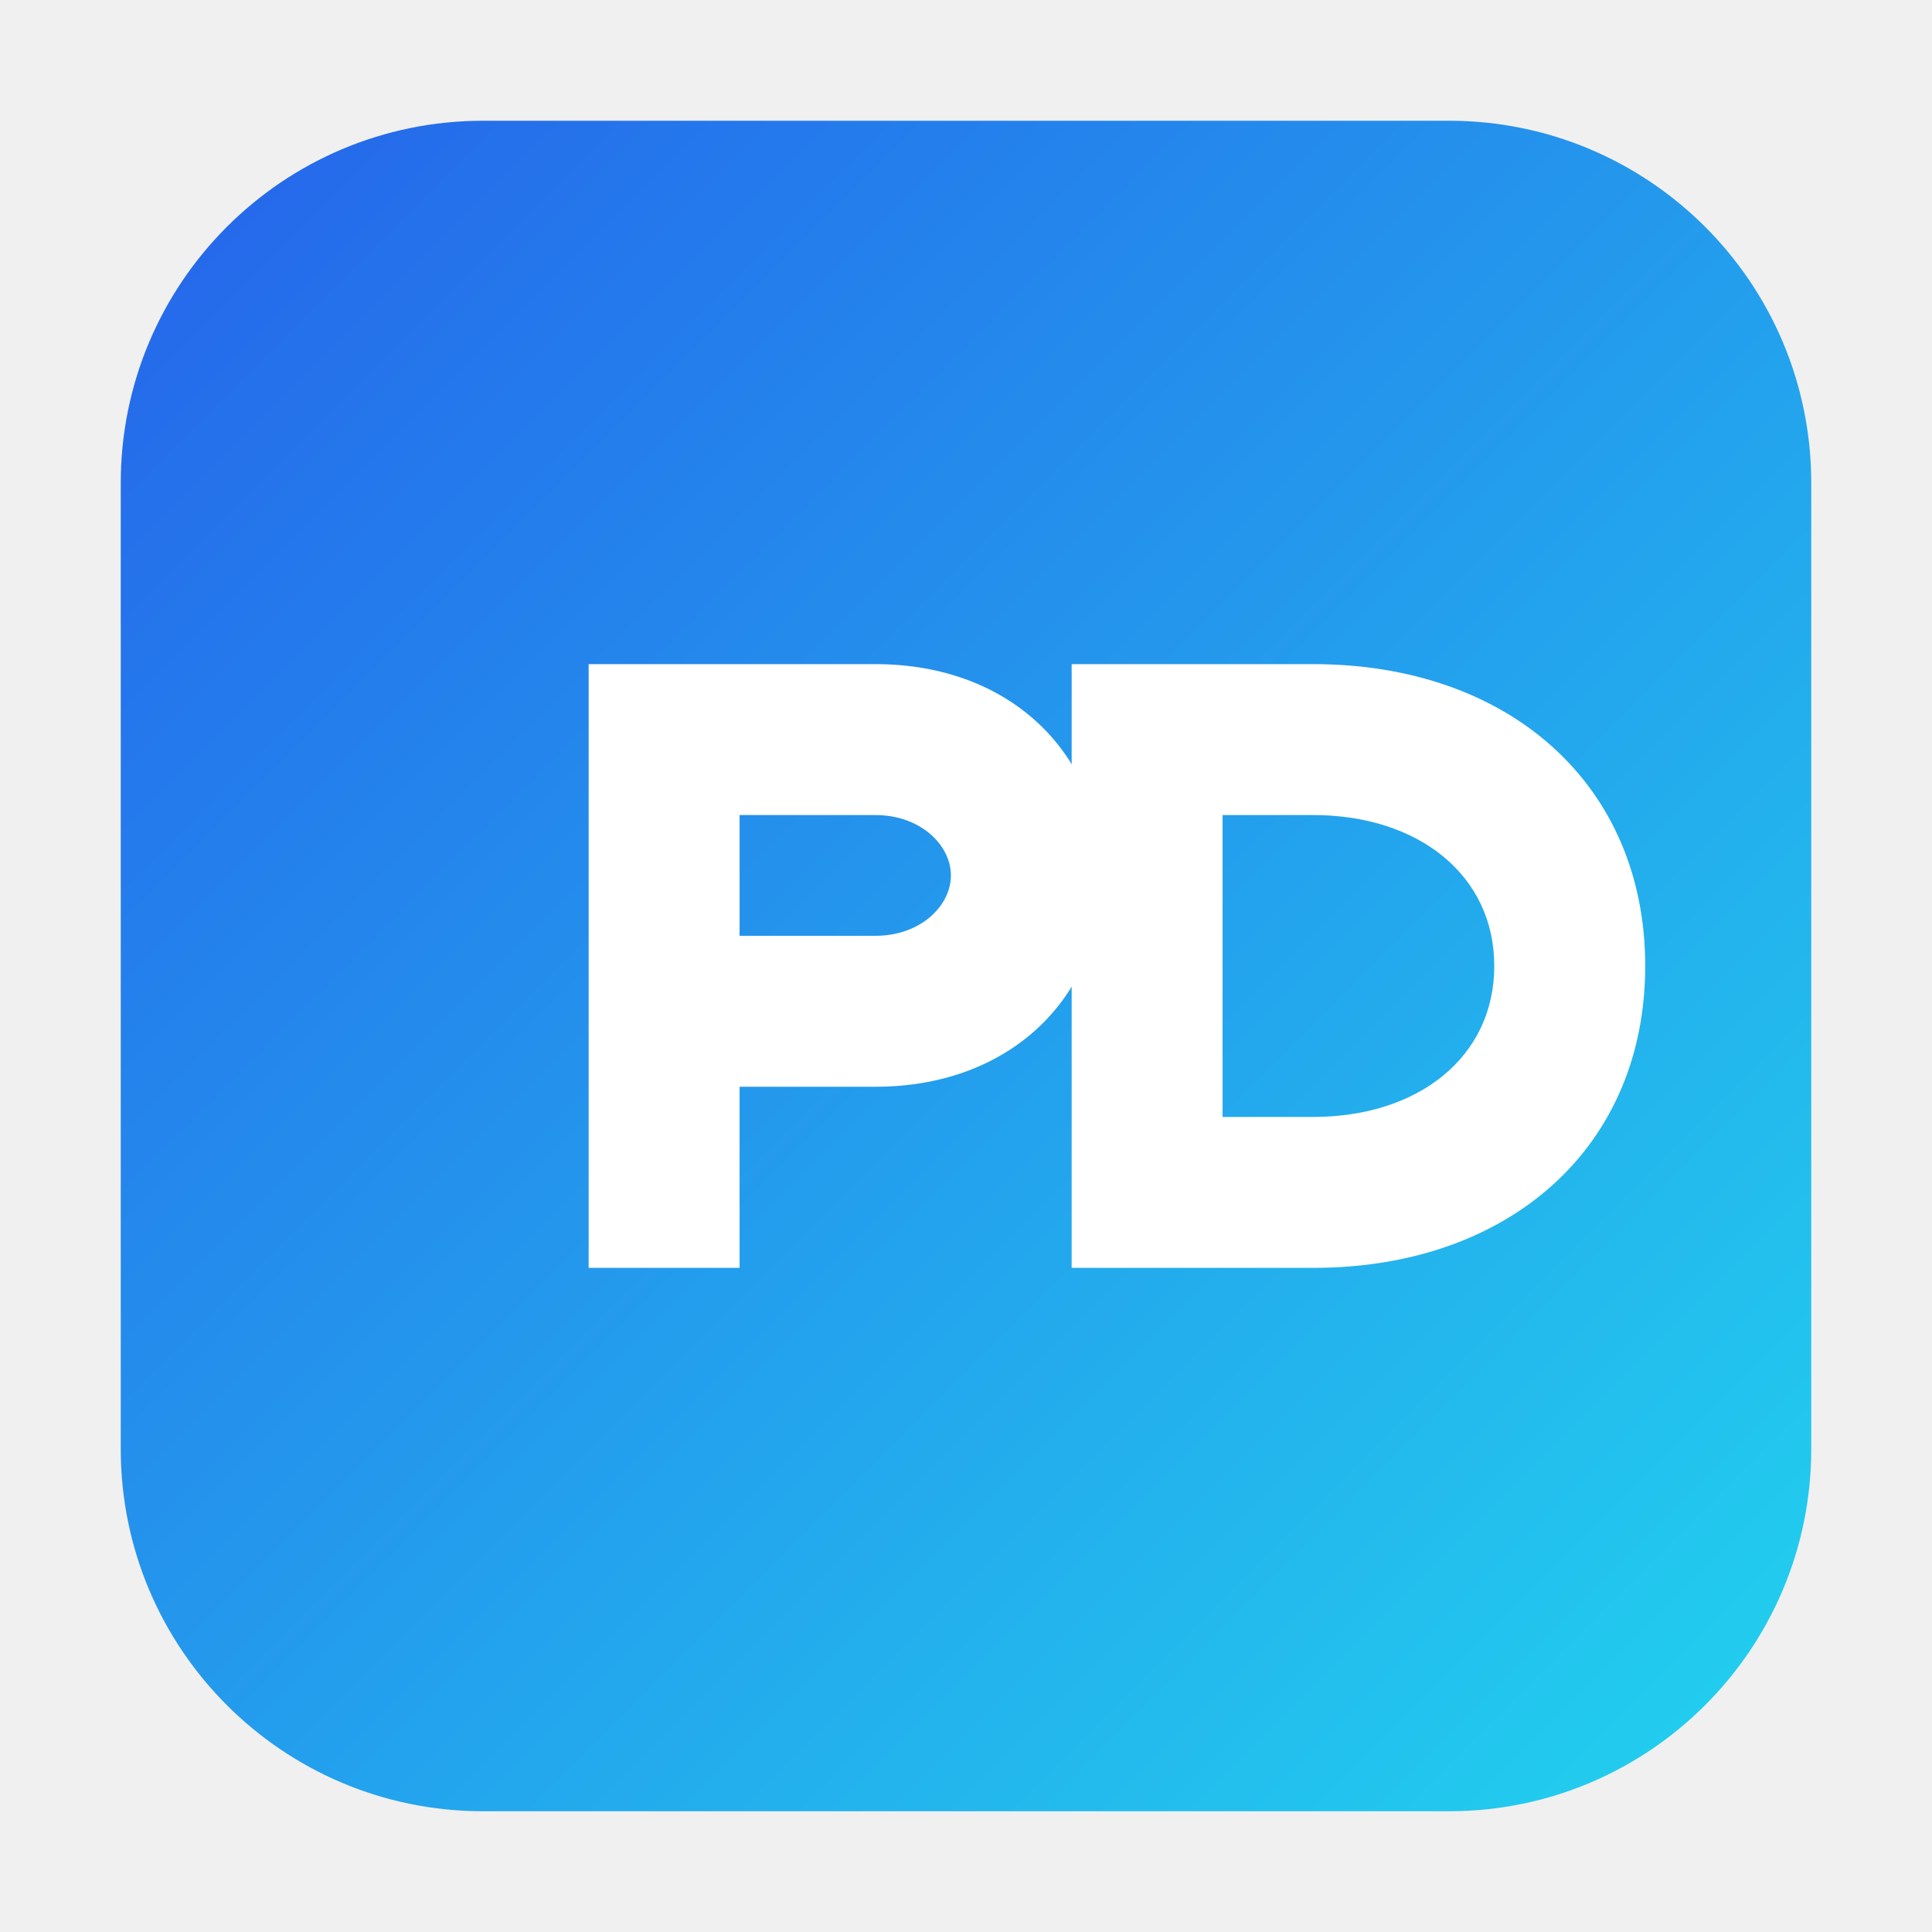
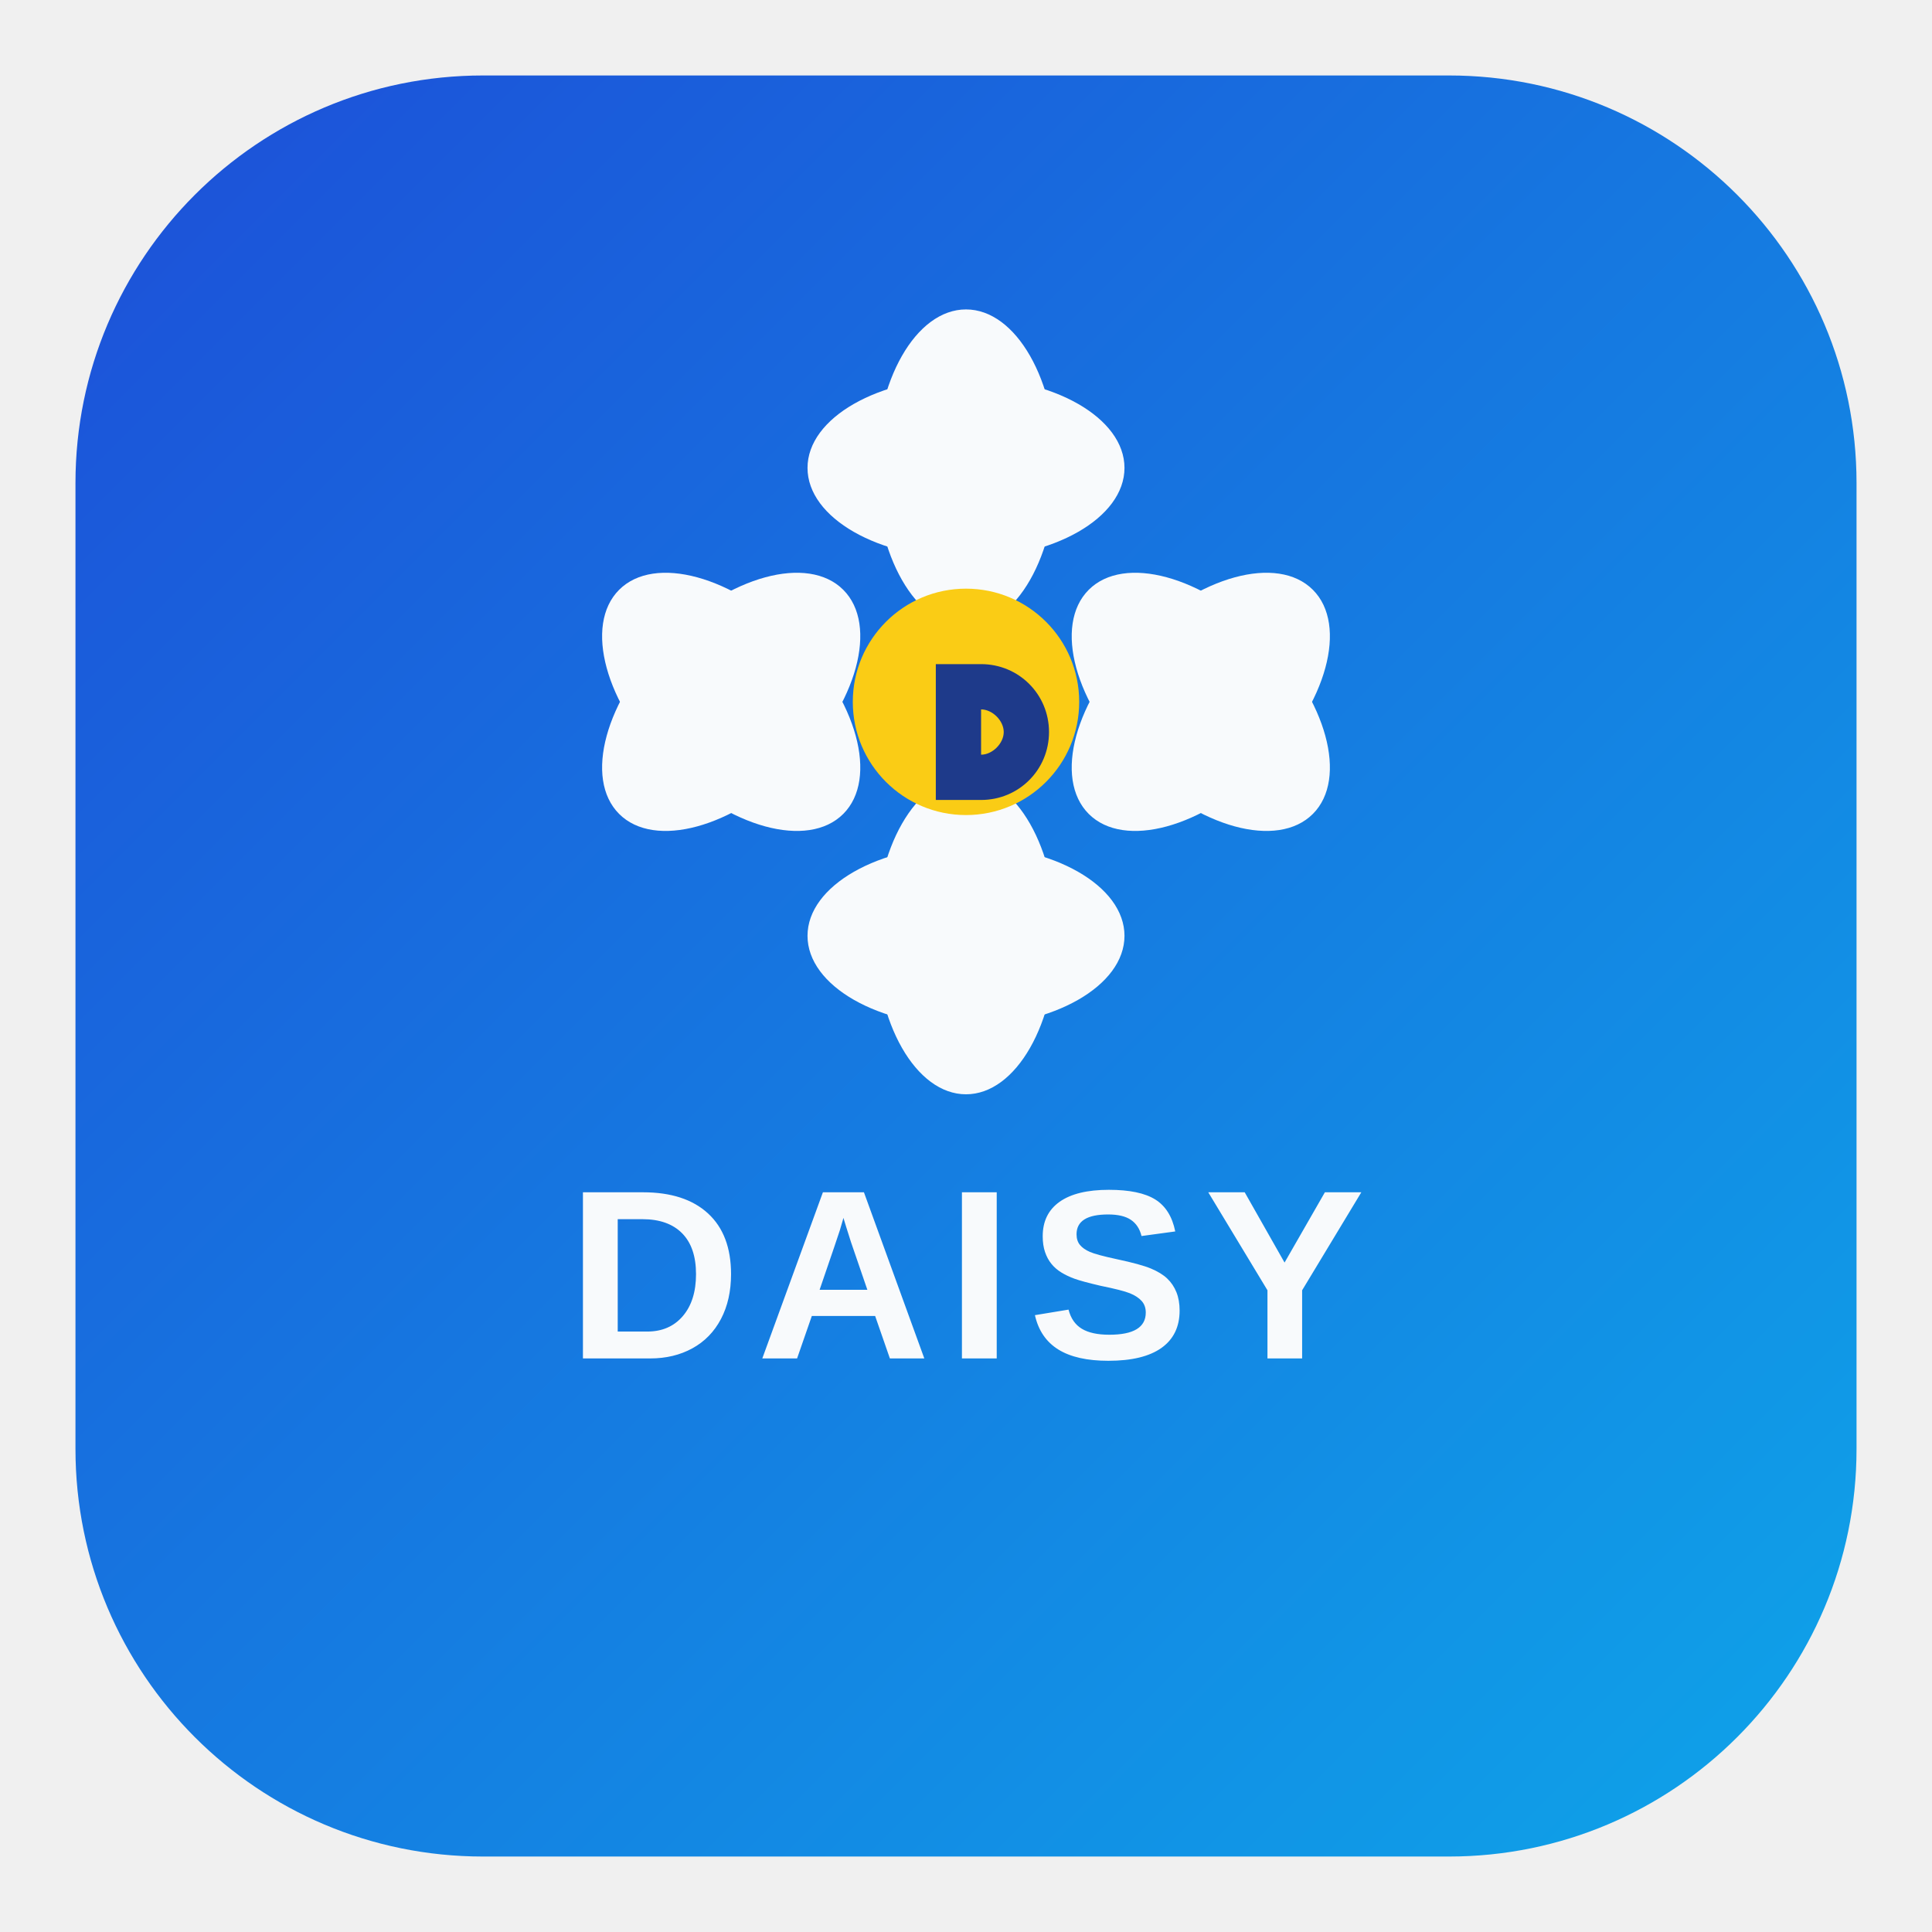
- <svg xmlns="http://www.w3.org/2000/svg" width="256" height="256" viewBox="0 0 256 256" fill="none">
+ <svg xmlns="http://www.w3.org/2000/svg" width="512" height="512" viewBox="0 0 512 512" fill="none">
  <defs>
-     <linearGradient id="dasGradient" x1="0" y1="0" x2="1" y2="1">
-       <stop offset="0%" stop-color="#2563eb" />
-       <stop offset="100%" stop-color="#22d3ee" />
+     <linearGradient id="bg" x1="0" y1="0" x2="1" y2="1">
+       <stop offset="0%" stop-color="#1D4ED8" />
+       <stop offset="100%" stop-color="#0EA5E9" />
    </linearGradient>
  </defs>
-   <rect x="16" y="16" width="224" height="224" rx="48" fill="url(#dasGradient)" />
-   <path d="M78 168V88h38c18 0 30 12 30 28 0 16-12 28-30 28H98v24H78zm20-44h18c6 0 10-4 10-8s-4-8-10-8H98v16z" fill="white" />
-   <path d="M142 168V88h32c26 0 44 16 44 40s-18 40-44 40h-32zm20-20h12c14 0 24-8 24-20s-10-20-24-20h-12v40z" fill="white" />
+   <rect x="20" y="20" width="472" height="472" rx="108" fill="url(#bg)" />
+   <g transform="translate(256,186)">
+     <ellipse cx="0" cy="-62" rx="24" ry="42" fill="#F8FAFC" />
+     <ellipse cx="44" cy="-44" rx="24" ry="42" transform="rotate(45)" fill="#F8FAFC" />
+     <ellipse cx="62" cy="0" rx="24" ry="42" transform="rotate(90)" fill="#F8FAFC" />
+     <ellipse cx="44" cy="44" rx="24" ry="42" transform="rotate(135)" fill="#F8FAFC" />
+     <ellipse cx="0" cy="62" rx="24" ry="42" fill="#F8FAFC" />
+     <ellipse cx="-44" cy="44" rx="24" ry="42" transform="rotate(45)" fill="#F8FAFC" />
+     <ellipse cx="-62" cy="0" rx="24" ry="42" transform="rotate(90)" fill="#F8FAFC" />
+     <ellipse cx="-44" cy="-44" rx="24" ry="42" transform="rotate(135)" fill="#F8FAFC" />
+     <circle cx="0" cy="0" r="30" fill="#FACC15" />
+     <path d="M-8 -10H4C14 -10 22 -2 22 8C22 18 14 26 4 26H-8V-10ZM4 14C7 14 10 11 10 8C10 5 7 2 4 2H4V14Z" fill="#1E3A8A" />
+   </g>
+   <text x="256" y="360" text-anchor="middle" fill="#F8FAFC" font-size="64" font-family="Arial, Helvetica, sans-serif" font-weight="700" letter-spacing="4">DAISY</text>
</svg>
